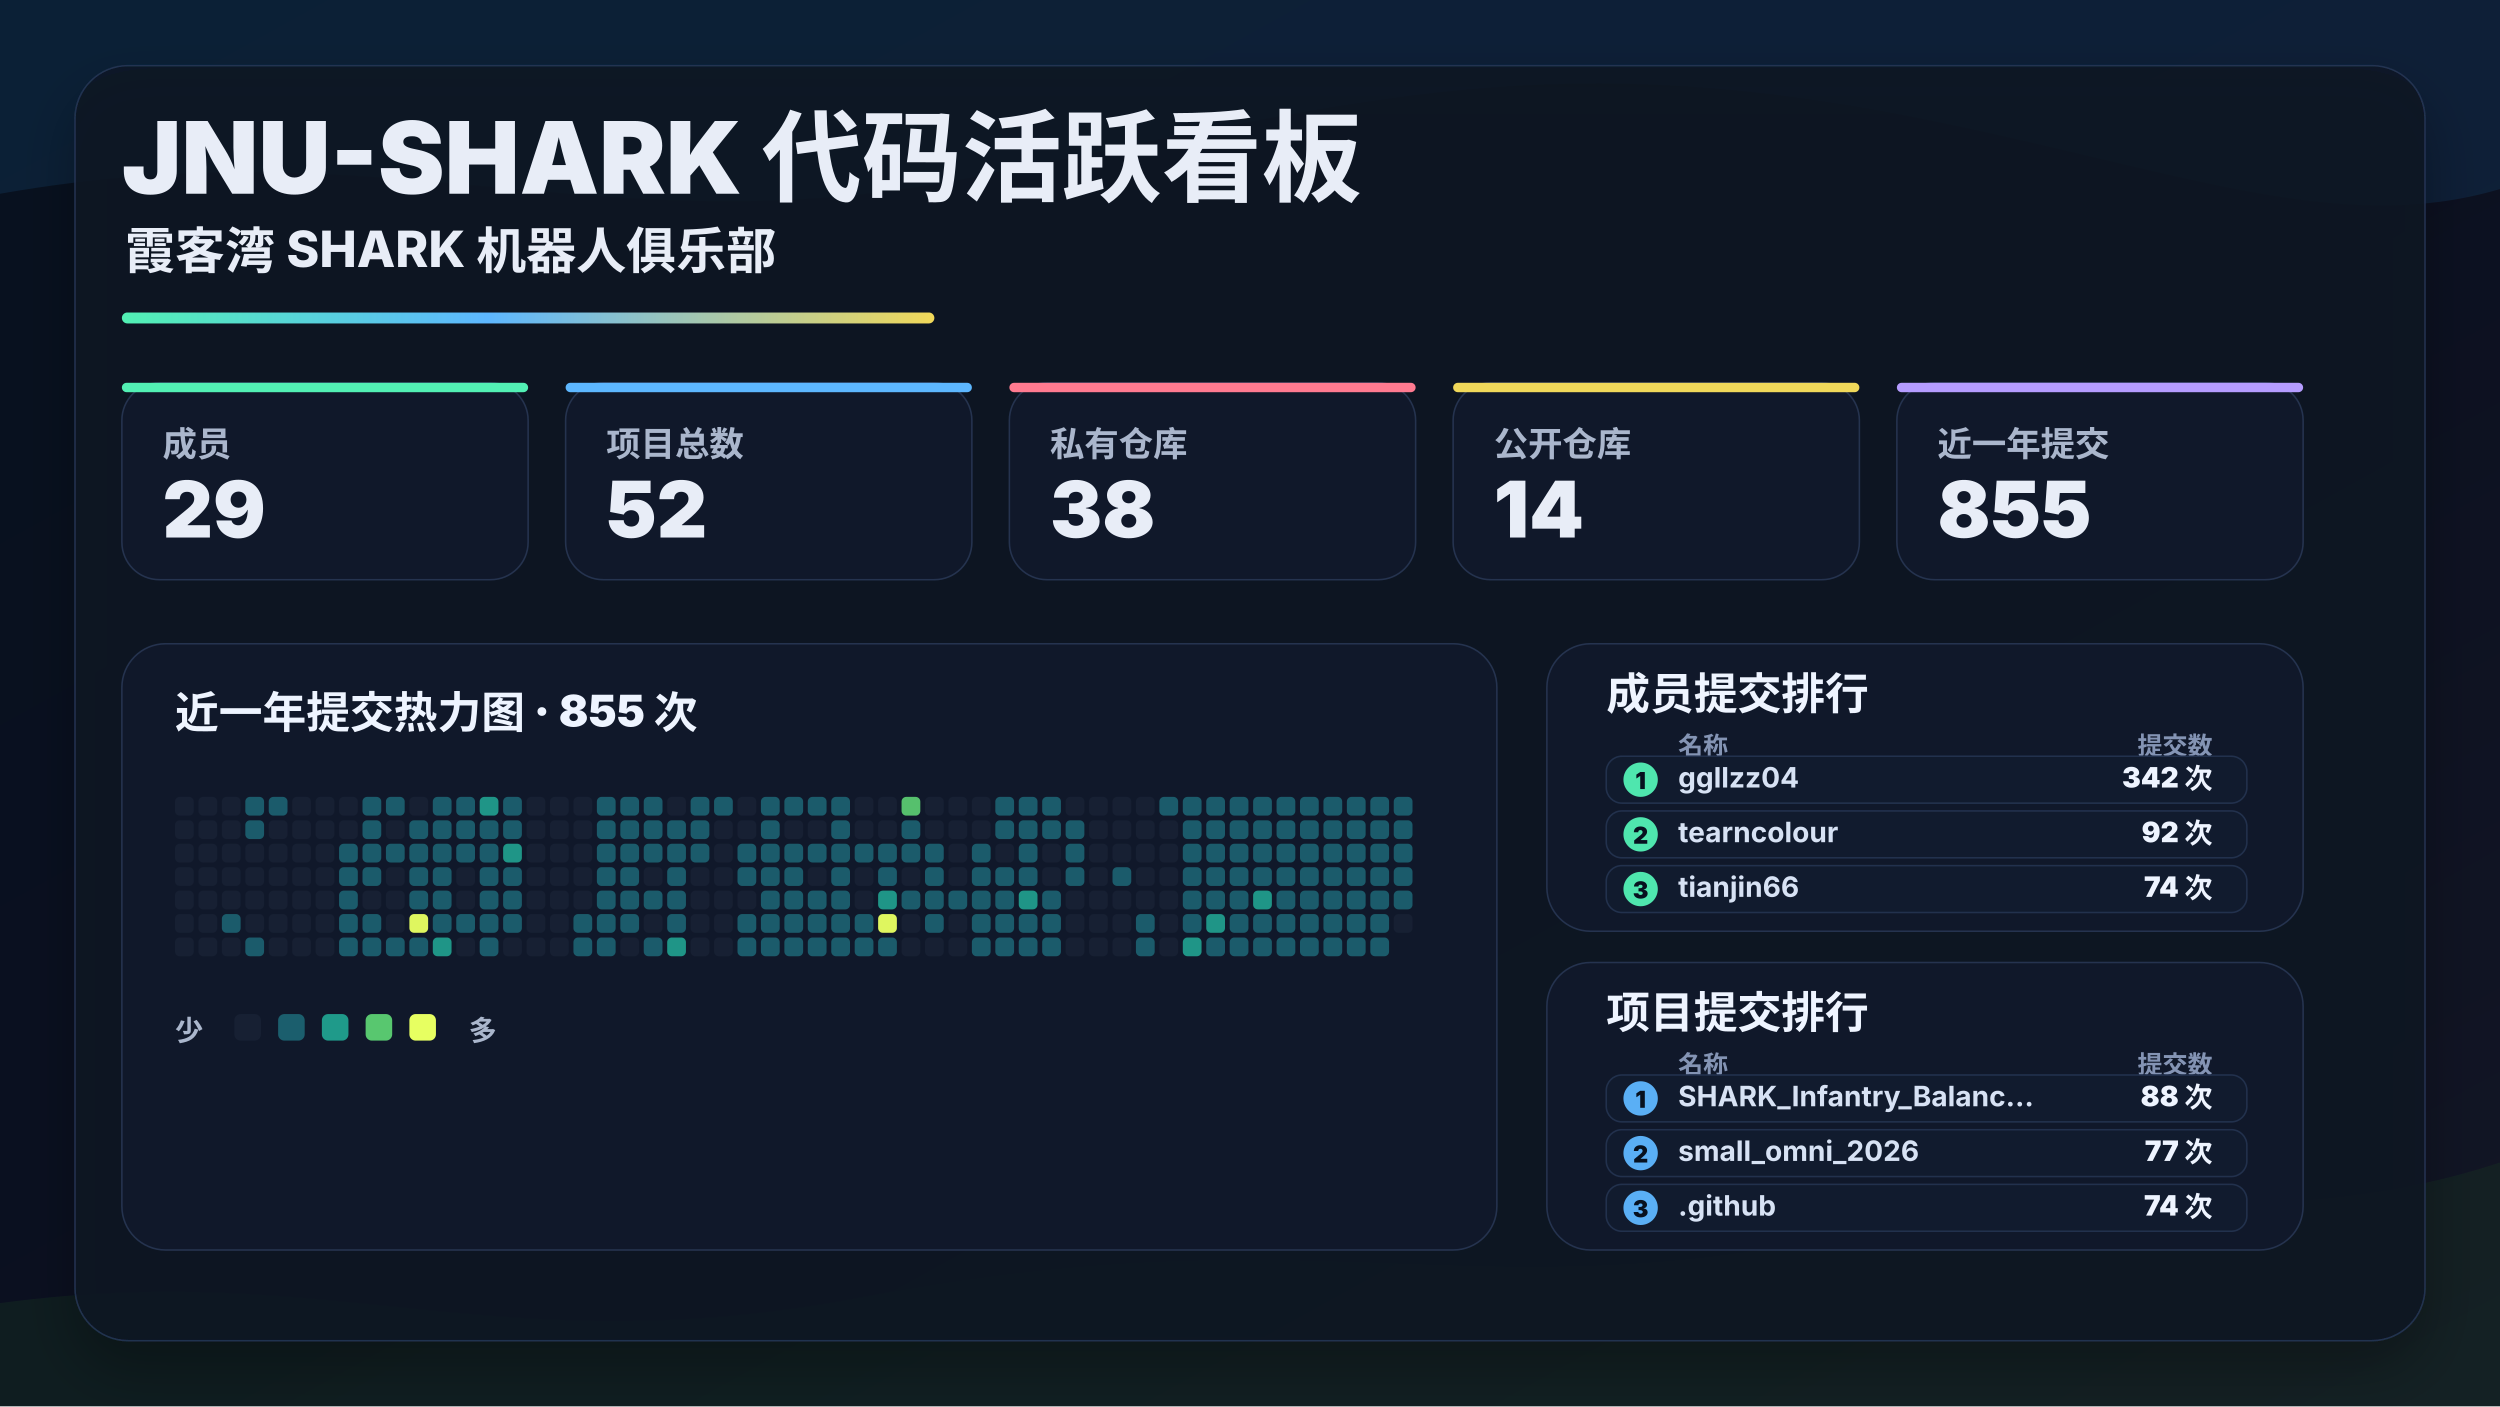
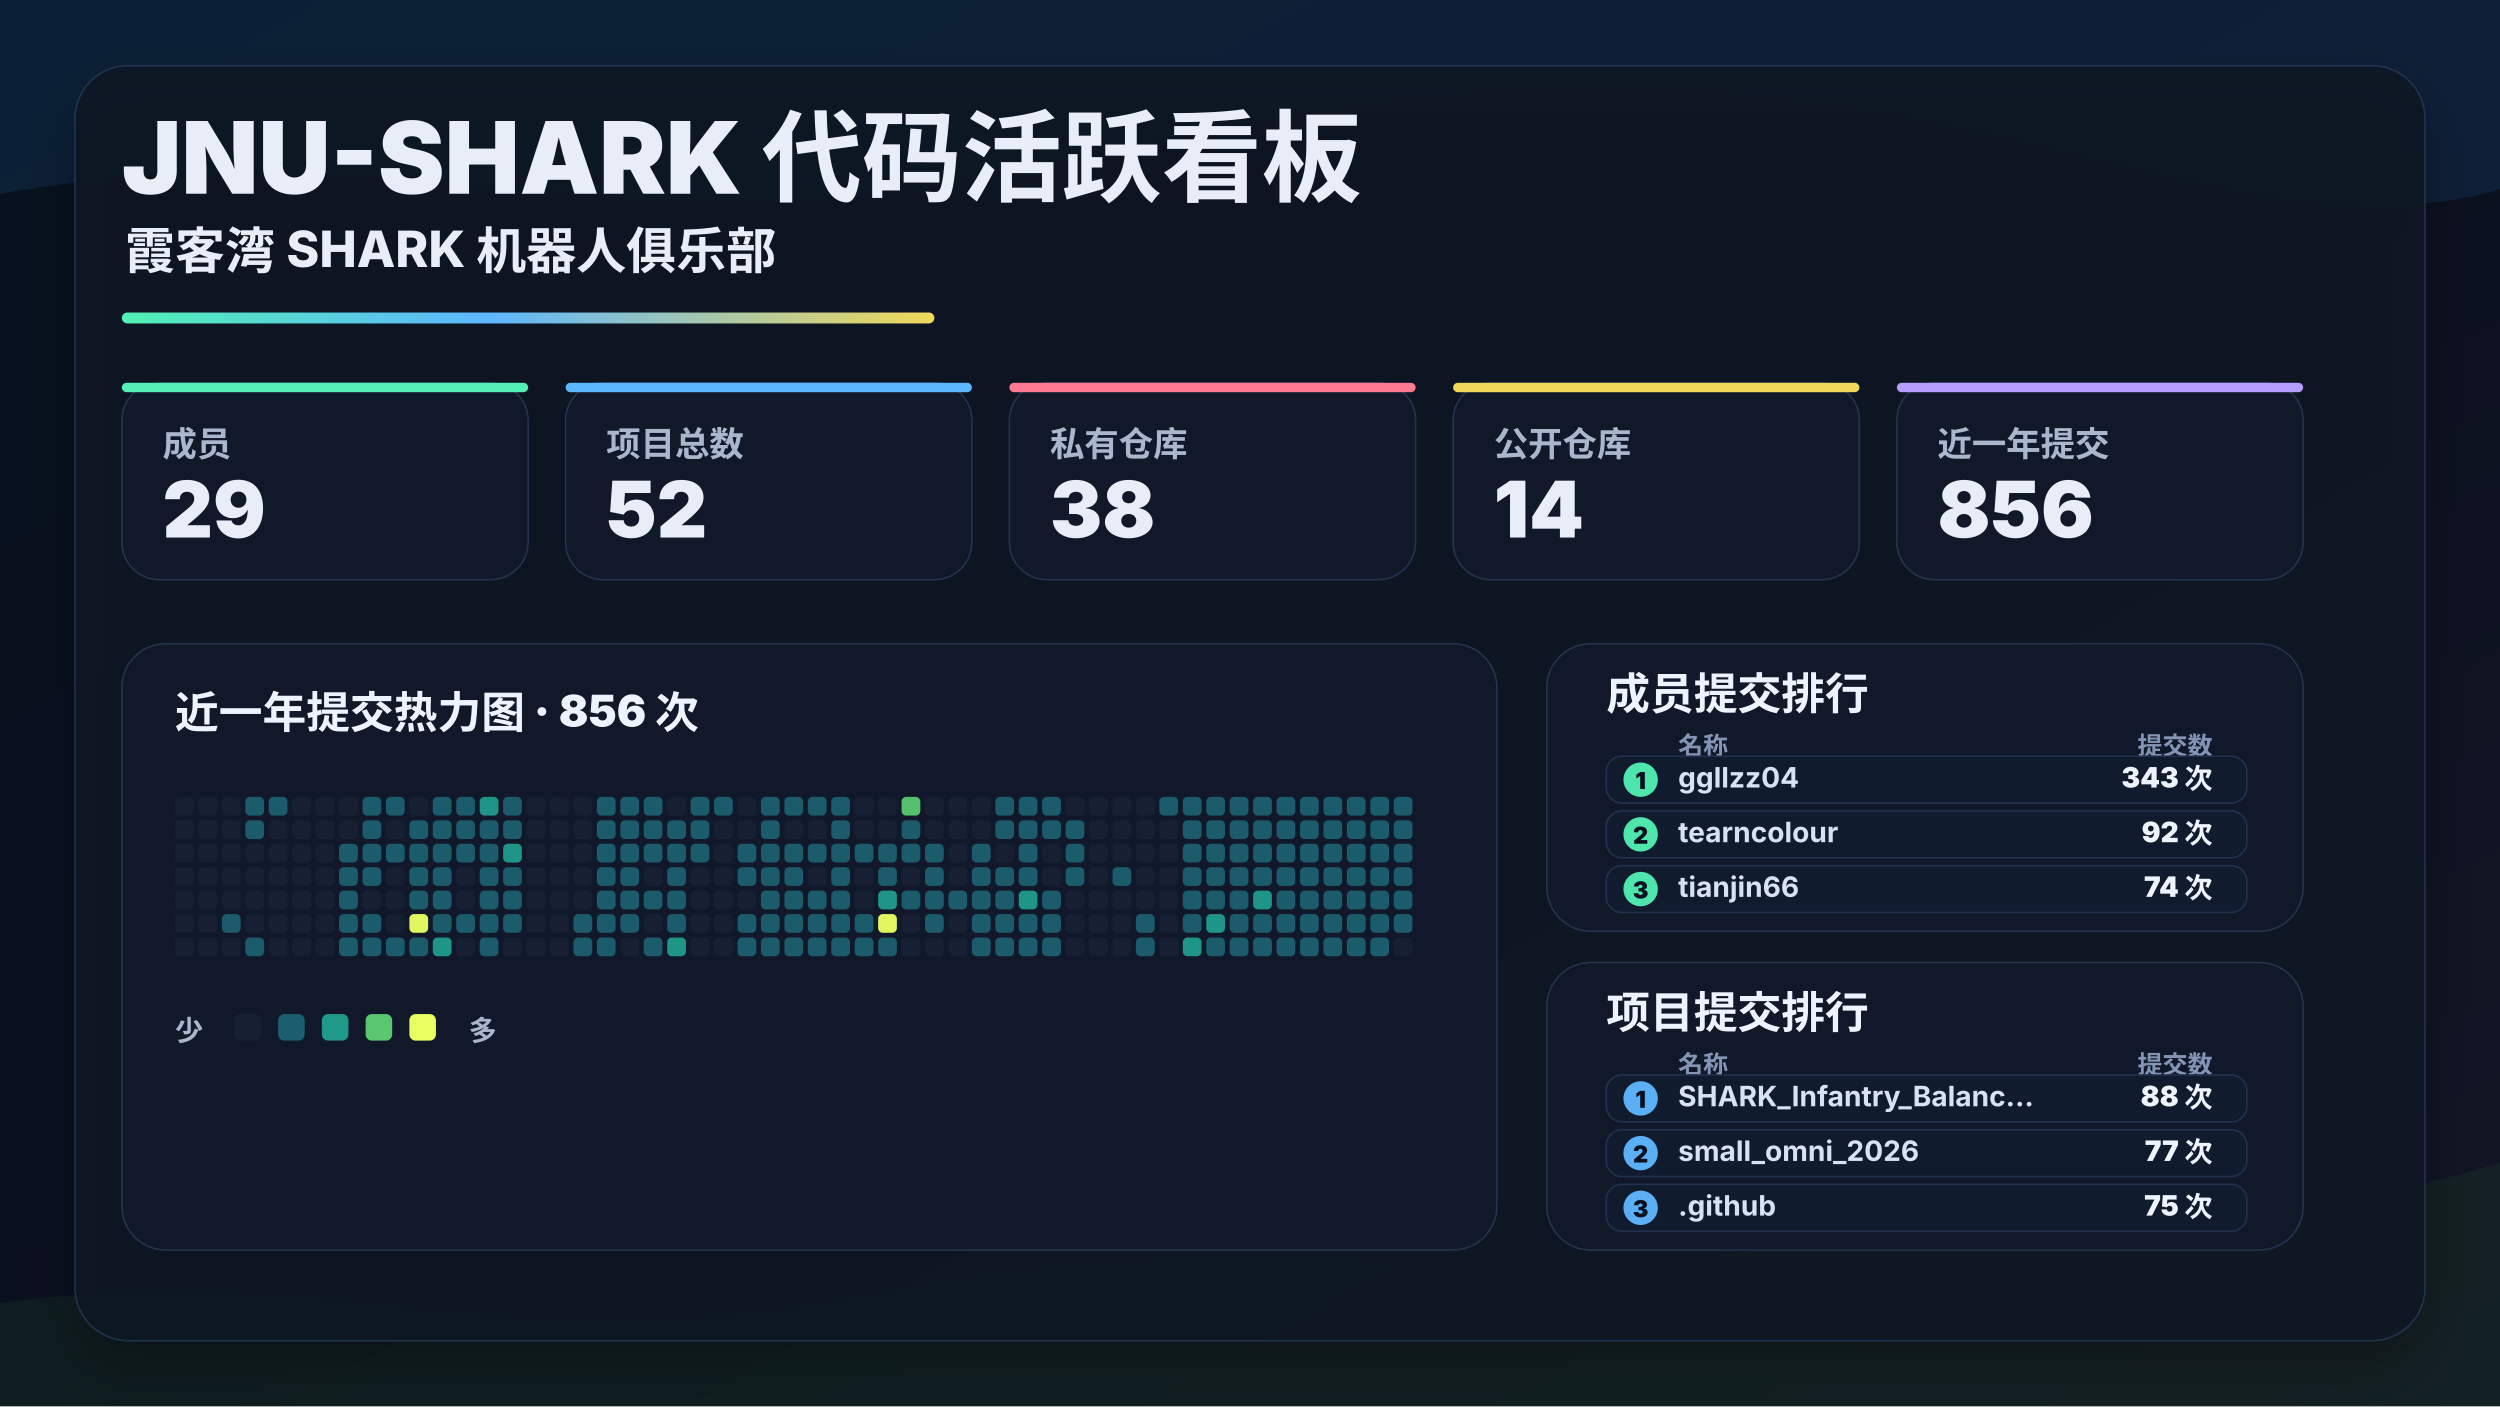
<svg xmlns="http://www.w3.org/2000/svg" width="1600" height="900" viewBox="0 0 1600 900" role="img" aria-labelledby="title desc">
  <defs>
    <linearGradient id="bg" x1="0" y1="0" x2="1" y2="1">
      <stop offset="0" stop-color="#07111f" />
      <stop offset="0.52" stop-color="#0b1020" />
      <stop offset="1" stop-color="#131625" />
    </linearGradient>
    <linearGradient id="hero" x1="0" y1="0" x2="1" y2="0">
      <stop offset="0" stop-color="#52f0b4" />
      <stop offset="0.45" stop-color="#5db7ff" />
      <stop offset="1" stop-color="#f0d85a" />
    </linearGradient>
    <filter id="softShadow" x="-10%" y="-10%" width="120%" height="120%">
      <feDropShadow dx="0" dy="18" stdDeviation="18" flood-color="#000000" flood-opacity="0.32" />
    </filter>
  </defs>
  <style>
    text { font-family: Inter, ui-sans-serif, system-ui, -apple-system, BlinkMacSystemFont, "Segoe UI", "PingFang SC", "Microsoft YaHei", sans-serif; fill: #e8edf7; }
    .title { font-size: 64px; font-weight: 900; letter-spacing: 0; }
    .subtitle { font-size: 32px; font-weight: 780; fill: #e8edf7; }
    .label { font-size: 22px; fill: #aab6cc; font-weight: 760; }
    .stat { font-size: 50px; font-weight: 900; }
    .section-title { font-size: 28px; font-weight: 860; fill: #eef4ff; }
    .table-head { font-size: 16px; fill: #8494b4; font-weight: 720; }
    .row-name { font-size: 18px; fill: #d7e2f4; font-weight: 720; }
    .row-value { font-size: 18px; fill: #eef4ff; font-weight: 860; }
    .rank { font-size: 15px; fill: #07111f; font-weight: 900; }
    .tiny { font-size: 18px; fill: #aab6cc; font-weight: 620; }
  </style>
  <rect width="1600" height="900" fill="url(#bg)" />
  <path d="M0 124 C250 80 385 160 620 114 C860 67 982 28 1220 74 C1392 108 1495 152 1600 121 L1600 0 L0 0 Z" fill="#12385c" opacity="0.38" />
  <path d="M0 834 C216 805 318 875 553 830 C835 776 935 837 1160 794 C1350 758 1464 789 1600 744 L1600 900 L0 900 Z" fill="#173622" opacity="0.36" />
  <g filter="url(#softShadow)">
    <rect x="48" y="42" width="1504" height="816" rx="34" fill="#0b1324" opacity="0.88" stroke="#263654" />
  </g>
  <text x="78" y="124" class="title">JNU-SHARK 代码活跃看板</text>
  <text x="80" y="172" class="subtitle">霞客湾 SHARK 机器人俱乐部</text>
  <rect x="78" y="200" width="520" height="7" rx="3.5" fill="url(#hero)" />
  <g>
    <rect x="78" y="245" width="260" height="126" rx="24" fill="#10182a" stroke="#25334f" />
    <rect x="78" y="245" width="260" height="6" rx="3" fill="#52f0b4" />
    <text x="104" y="292" class="label">成员</text>
    <text x="104" y="344" class="stat">29</text>
  </g>
  <g>
    <rect x="362" y="245" width="260" height="126" rx="24" fill="#10182a" stroke="#25334f" />
    <rect x="362" y="245" width="260" height="6" rx="3" fill="#5db7ff" />
    <text x="388" y="292" class="label">项目总数</text>
    <text x="388" y="344" class="stat">52</text>
  </g>
  <g>
    <rect x="646" y="245" width="260" height="126" rx="24" fill="#10182a" stroke="#25334f" />
    <rect x="646" y="245" width="260" height="6" rx="3" fill="#ff7a90" />
    <text x="672" y="292" class="label">私有仓库</text>
    <text x="672" y="344" class="stat">38</text>
  </g>
  <g>
    <rect x="930" y="245" width="260" height="126" rx="24" fill="#10182a" stroke="#25334f" />
    <rect x="930" y="245" width="260" height="6" rx="3" fill="#f0d85a" />
    <text x="956" y="292" class="label">公开仓库</text>
    <text x="956" y="344" class="stat">14</text>
  </g>
  <g>
    <rect x="1214" y="245" width="260" height="126" rx="24" fill="#10182a" stroke="#25334f" />
    <rect x="1214" y="245" width="260" height="6" rx="3" fill="#b59cff" />
    <text x="1240" y="292" class="label">近一年提交</text>
-     <text x="1240" y="344" class="stat">855</text>
+     <text x="1240" y="344" class="stat">856</text>
  </g>
  <rect x="78" y="412" width="880" height="388" rx="28" fill="#10182a" stroke="#25334f" />
-   <text x="112" y="466" class="section-title">近一年提交热力图 · 855 次</text>
+   <text x="112" y="466" class="section-title">近一年提交热力图 · 856 次</text>
  <rect x="112" y="510" width="12" height="12" rx="3" fill="#172033" opacity="0.96" />
  <rect x="112" y="525" width="12" height="12" rx="3" fill="#172033" opacity="0.96" />
  <rect x="112" y="540" width="12" height="12" rx="3" fill="#172033" opacity="0.96" />
  <rect x="112" y="555" width="12" height="12" rx="3" fill="#172033" opacity="0.96" />
  <rect x="112" y="570" width="12" height="12" rx="3" fill="#172033" opacity="0.96" />
  <rect x="112" y="585" width="12" height="12" rx="3" fill="#172033" opacity="0.96" />
  <rect x="112" y="600" width="12" height="12" rx="3" fill="#172033" opacity="0.96" />
  <rect x="127" y="510" width="12" height="12" rx="3" fill="#172033" opacity="0.96" />
  <rect x="127" y="525" width="12" height="12" rx="3" fill="#172033" opacity="0.96" />
  <rect x="127" y="540" width="12" height="12" rx="3" fill="#172033" opacity="0.96" />
  <rect x="127" y="555" width="12" height="12" rx="3" fill="#172033" opacity="0.96" />
  <rect x="127" y="570" width="12" height="12" rx="3" fill="#172033" opacity="0.96" />
  <rect x="127" y="585" width="12" height="12" rx="3" fill="#172033" opacity="0.96" />
  <rect x="127" y="600" width="12" height="12" rx="3" fill="#172033" opacity="0.96" />
  <rect x="142" y="510" width="12" height="12" rx="3" fill="#172033" opacity="0.96" />
  <rect x="142" y="525" width="12" height="12" rx="3" fill="#172033" opacity="0.96" />
  <rect x="142" y="540" width="12" height="12" rx="3" fill="#172033" opacity="0.96" />
  <rect x="142" y="555" width="12" height="12" rx="3" fill="#172033" opacity="0.96" />
  <rect x="142" y="570" width="12" height="12" rx="3" fill="#172033" opacity="0.96" />
  <rect x="142" y="585" width="12" height="12" rx="3" fill="#1b5e6d" opacity="0.96" />
  <rect x="142" y="600" width="12" height="12" rx="3" fill="#172033" opacity="0.96" />
  <rect x="157" y="510" width="12" height="12" rx="3" fill="#1b5e6d" opacity="0.96" />
  <rect x="157" y="525" width="12" height="12" rx="3" fill="#1b5e6d" opacity="0.96" />
  <rect x="157" y="540" width="12" height="12" rx="3" fill="#172033" opacity="0.96" />
  <rect x="157" y="555" width="12" height="12" rx="3" fill="#172033" opacity="0.96" />
  <rect x="157" y="570" width="12" height="12" rx="3" fill="#172033" opacity="0.96" />
  <rect x="157" y="585" width="12" height="12" rx="3" fill="#172033" opacity="0.96" />
  <rect x="157" y="600" width="12" height="12" rx="3" fill="#1b5e6d" opacity="0.96" />
  <rect x="172" y="510" width="12" height="12" rx="3" fill="#1b5e6d" opacity="0.96" />
  <rect x="172" y="525" width="12" height="12" rx="3" fill="#172033" opacity="0.96" />
  <rect x="172" y="540" width="12" height="12" rx="3" fill="#172033" opacity="0.96" />
  <rect x="172" y="555" width="12" height="12" rx="3" fill="#172033" opacity="0.96" />
  <rect x="172" y="570" width="12" height="12" rx="3" fill="#172033" opacity="0.96" />
  <rect x="172" y="585" width="12" height="12" rx="3" fill="#172033" opacity="0.96" />
  <rect x="172" y="600" width="12" height="12" rx="3" fill="#172033" opacity="0.96" />
  <rect x="187" y="510" width="12" height="12" rx="3" fill="#172033" opacity="0.96" />
  <rect x="187" y="525" width="12" height="12" rx="3" fill="#172033" opacity="0.96" />
  <rect x="187" y="540" width="12" height="12" rx="3" fill="#172033" opacity="0.96" />
  <rect x="187" y="555" width="12" height="12" rx="3" fill="#172033" opacity="0.96" />
  <rect x="187" y="570" width="12" height="12" rx="3" fill="#172033" opacity="0.96" />
  <rect x="187" y="585" width="12" height="12" rx="3" fill="#172033" opacity="0.96" />
  <rect x="187" y="600" width="12" height="12" rx="3" fill="#172033" opacity="0.96" />
  <rect x="202" y="510" width="12" height="12" rx="3" fill="#172033" opacity="0.96" />
  <rect x="202" y="525" width="12" height="12" rx="3" fill="#172033" opacity="0.96" />
  <rect x="202" y="540" width="12" height="12" rx="3" fill="#172033" opacity="0.96" />
  <rect x="202" y="555" width="12" height="12" rx="3" fill="#172033" opacity="0.96" />
  <rect x="202" y="570" width="12" height="12" rx="3" fill="#172033" opacity="0.96" />
  <rect x="202" y="585" width="12" height="12" rx="3" fill="#172033" opacity="0.96" />
  <rect x="202" y="600" width="12" height="12" rx="3" fill="#172033" opacity="0.96" />
  <rect x="217" y="510" width="12" height="12" rx="3" fill="#172033" opacity="0.96" />
  <rect x="217" y="525" width="12" height="12" rx="3" fill="#172033" opacity="0.96" />
  <rect x="217" y="540" width="12" height="12" rx="3" fill="#1b5e6d" opacity="0.96" />
  <rect x="217" y="555" width="12" height="12" rx="3" fill="#1b5e6d" opacity="0.96" />
  <rect x="217" y="570" width="12" height="12" rx="3" fill="#1b5e6d" opacity="0.96" />
  <rect x="217" y="585" width="12" height="12" rx="3" fill="#1b5e6d" opacity="0.96" />
  <rect x="217" y="600" width="12" height="12" rx="3" fill="#1b5e6d" opacity="0.96" />
  <rect x="232" y="510" width="12" height="12" rx="3" fill="#1b5e6d" opacity="0.96" />
  <rect x="232" y="525" width="12" height="12" rx="3" fill="#1b5e6d" opacity="0.96" />
  <rect x="232" y="540" width="12" height="12" rx="3" fill="#1b5e6d" opacity="0.96" />
  <rect x="232" y="555" width="12" height="12" rx="3" fill="#1b5e6d" opacity="0.96" />
  <rect x="232" y="570" width="12" height="12" rx="3" fill="#172033" opacity="0.96" />
  <rect x="232" y="585" width="12" height="12" rx="3" fill="#1b5e6d" opacity="0.96" />
  <rect x="232" y="600" width="12" height="12" rx="3" fill="#1b5e6d" opacity="0.96" />
  <rect x="247" y="510" width="12" height="12" rx="3" fill="#1b5e6d" opacity="0.96" />
  <rect x="247" y="525" width="12" height="12" rx="3" fill="#172033" opacity="0.96" />
  <rect x="247" y="540" width="12" height="12" rx="3" fill="#1b5e6d" opacity="0.96" />
  <rect x="247" y="555" width="12" height="12" rx="3" fill="#172033" opacity="0.96" />
  <rect x="247" y="570" width="12" height="12" rx="3" fill="#172033" opacity="0.96" />
  <rect x="247" y="585" width="12" height="12" rx="3" fill="#172033" opacity="0.96" />
  <rect x="247" y="600" width="12" height="12" rx="3" fill="#1b5e6d" opacity="0.96" />
  <rect x="262" y="510" width="12" height="12" rx="3" fill="#172033" opacity="0.96" />
  <rect x="262" y="525" width="12" height="12" rx="3" fill="#1b5e6d" opacity="0.96" />
  <rect x="262" y="540" width="12" height="12" rx="3" fill="#1b5e6d" opacity="0.96" />
  <rect x="262" y="555" width="12" height="12" rx="3" fill="#1b5e6d" opacity="0.96" />
  <rect x="262" y="570" width="12" height="12" rx="3" fill="#1b5e6d" opacity="0.96" />
  <rect x="262" y="585" width="12" height="12" rx="3" fill="#e7ff61" opacity="0.96" />
  <rect x="262" y="600" width="12" height="12" rx="3" fill="#1b5e6d" opacity="0.96" />
  <rect x="277" y="510" width="12" height="12" rx="3" fill="#1b5e6d" opacity="0.96" />
  <rect x="277" y="525" width="12" height="12" rx="3" fill="#1b5e6d" opacity="0.96" />
  <rect x="277" y="540" width="12" height="12" rx="3" fill="#1b5e6d" opacity="0.96" />
  <rect x="277" y="555" width="12" height="12" rx="3" fill="#1b5e6d" opacity="0.96" />
  <rect x="277" y="570" width="12" height="12" rx="3" fill="#1b5e6d" opacity="0.96" />
  <rect x="277" y="585" width="12" height="12" rx="3" fill="#1b5e6d" opacity="0.96" />
  <rect x="277" y="600" width="12" height="12" rx="3" fill="#1f9a8a" opacity="0.96" />
  <rect x="292" y="510" width="12" height="12" rx="3" fill="#1b5e6d" opacity="0.96" />
  <rect x="292" y="525" width="12" height="12" rx="3" fill="#1b5e6d" opacity="0.96" />
  <rect x="292" y="540" width="12" height="12" rx="3" fill="#1b5e6d" opacity="0.96" />
  <rect x="292" y="555" width="12" height="12" rx="3" fill="#172033" opacity="0.96" />
  <rect x="292" y="570" width="12" height="12" rx="3" fill="#172033" opacity="0.96" />
  <rect x="292" y="585" width="12" height="12" rx="3" fill="#1b5e6d" opacity="0.96" />
  <rect x="292" y="600" width="12" height="12" rx="3" fill="#172033" opacity="0.96" />
  <rect x="307" y="510" width="12" height="12" rx="3" fill="#1f9a8a" opacity="0.96" />
  <rect x="307" y="525" width="12" height="12" rx="3" fill="#1b5e6d" opacity="0.96" />
  <rect x="307" y="540" width="12" height="12" rx="3" fill="#1b5e6d" opacity="0.96" />
  <rect x="307" y="555" width="12" height="12" rx="3" fill="#1b5e6d" opacity="0.96" />
  <rect x="307" y="570" width="12" height="12" rx="3" fill="#1b5e6d" opacity="0.96" />
  <rect x="307" y="585" width="12" height="12" rx="3" fill="#1b5e6d" opacity="0.96" />
  <rect x="307" y="600" width="12" height="12" rx="3" fill="#1b5e6d" opacity="0.96" />
  <rect x="322" y="510" width="12" height="12" rx="3" fill="#1b5e6d" opacity="0.96" />
  <rect x="322" y="525" width="12" height="12" rx="3" fill="#1b5e6d" opacity="0.96" />
  <rect x="322" y="540" width="12" height="12" rx="3" fill="#1f9a8a" opacity="0.96" />
  <rect x="322" y="555" width="12" height="12" rx="3" fill="#1b5e6d" opacity="0.96" />
  <rect x="322" y="570" width="12" height="12" rx="3" fill="#1b5e6d" opacity="0.96" />
  <rect x="322" y="585" width="12" height="12" rx="3" fill="#1b5e6d" opacity="0.96" />
  <rect x="322" y="600" width="12" height="12" rx="3" fill="#172033" opacity="0.96" />
  <rect x="337" y="510" width="12" height="12" rx="3" fill="#172033" opacity="0.96" />
  <rect x="337" y="525" width="12" height="12" rx="3" fill="#172033" opacity="0.96" />
  <rect x="337" y="540" width="12" height="12" rx="3" fill="#172033" opacity="0.96" />
  <rect x="337" y="555" width="12" height="12" rx="3" fill="#172033" opacity="0.96" />
  <rect x="337" y="570" width="12" height="12" rx="3" fill="#172033" opacity="0.96" />
  <rect x="337" y="585" width="12" height="12" rx="3" fill="#172033" opacity="0.96" />
  <rect x="337" y="600" width="12" height="12" rx="3" fill="#172033" opacity="0.96" />
  <rect x="352" y="510" width="12" height="12" rx="3" fill="#172033" opacity="0.96" />
  <rect x="352" y="525" width="12" height="12" rx="3" fill="#172033" opacity="0.96" />
  <rect x="352" y="540" width="12" height="12" rx="3" fill="#172033" opacity="0.96" />
  <rect x="352" y="555" width="12" height="12" rx="3" fill="#172033" opacity="0.96" />
  <rect x="352" y="570" width="12" height="12" rx="3" fill="#172033" opacity="0.96" />
  <rect x="352" y="585" width="12" height="12" rx="3" fill="#172033" opacity="0.96" />
  <rect x="352" y="600" width="12" height="12" rx="3" fill="#172033" opacity="0.96" />
  <rect x="367" y="510" width="12" height="12" rx="3" fill="#172033" opacity="0.96" />
  <rect x="367" y="525" width="12" height="12" rx="3" fill="#172033" opacity="0.96" />
  <rect x="367" y="540" width="12" height="12" rx="3" fill="#172033" opacity="0.96" />
  <rect x="367" y="555" width="12" height="12" rx="3" fill="#172033" opacity="0.96" />
  <rect x="367" y="570" width="12" height="12" rx="3" fill="#172033" opacity="0.96" />
  <rect x="367" y="585" width="12" height="12" rx="3" fill="#1b5e6d" opacity="0.96" />
  <rect x="367" y="600" width="12" height="12" rx="3" fill="#1b5e6d" opacity="0.96" />
  <rect x="382" y="510" width="12" height="12" rx="3" fill="#1b5e6d" opacity="0.96" />
  <rect x="382" y="525" width="12" height="12" rx="3" fill="#1b5e6d" opacity="0.96" />
  <rect x="382" y="540" width="12" height="12" rx="3" fill="#1b5e6d" opacity="0.96" />
  <rect x="382" y="555" width="12" height="12" rx="3" fill="#1b5e6d" opacity="0.96" />
  <rect x="382" y="570" width="12" height="12" rx="3" fill="#1b5e6d" opacity="0.96" />
  <rect x="382" y="585" width="12" height="12" rx="3" fill="#1b5e6d" opacity="0.96" />
  <rect x="382" y="600" width="12" height="12" rx="3" fill="#1b5e6d" opacity="0.96" />
  <rect x="397" y="510" width="12" height="12" rx="3" fill="#1b5e6d" opacity="0.96" />
  <rect x="397" y="525" width="12" height="12" rx="3" fill="#1b5e6d" opacity="0.96" />
  <rect x="397" y="540" width="12" height="12" rx="3" fill="#1b5e6d" opacity="0.96" />
  <rect x="397" y="555" width="12" height="12" rx="3" fill="#1b5e6d" opacity="0.96" />
  <rect x="397" y="570" width="12" height="12" rx="3" fill="#1b5e6d" opacity="0.96" />
  <rect x="397" y="585" width="12" height="12" rx="3" fill="#1b5e6d" opacity="0.96" />
  <rect x="397" y="600" width="12" height="12" rx="3" fill="#172033" opacity="0.96" />
  <rect x="412" y="510" width="12" height="12" rx="3" fill="#1b5e6d" opacity="0.96" />
  <rect x="412" y="525" width="12" height="12" rx="3" fill="#1b5e6d" opacity="0.96" />
  <rect x="412" y="540" width="12" height="12" rx="3" fill="#1b5e6d" opacity="0.96" />
  <rect x="412" y="555" width="12" height="12" rx="3" fill="#172033" opacity="0.96" />
  <rect x="412" y="570" width="12" height="12" rx="3" fill="#1b5e6d" opacity="0.96" />
  <rect x="412" y="585" width="12" height="12" rx="3" fill="#172033" opacity="0.96" />
  <rect x="412" y="600" width="12" height="12" rx="3" fill="#1b5e6d" opacity="0.96" />
  <rect x="427" y="510" width="12" height="12" rx="3" fill="#172033" opacity="0.96" />
  <rect x="427" y="525" width="12" height="12" rx="3" fill="#1b5e6d" opacity="0.96" />
  <rect x="427" y="540" width="12" height="12" rx="3" fill="#1b5e6d" opacity="0.96" />
  <rect x="427" y="555" width="12" height="12" rx="3" fill="#1b5e6d" opacity="0.96" />
  <rect x="427" y="570" width="12" height="12" rx="3" fill="#1b5e6d" opacity="0.96" />
  <rect x="427" y="585" width="12" height="12" rx="3" fill="#1b5e6d" opacity="0.96" />
  <rect x="427" y="600" width="12" height="12" rx="3" fill="#1f9a8a" opacity="0.96" />
  <rect x="442" y="510" width="12" height="12" rx="3" fill="#1b5e6d" opacity="0.96" />
  <rect x="442" y="525" width="12" height="12" rx="3" fill="#1b5e6d" opacity="0.96" />
  <rect x="442" y="540" width="12" height="12" rx="3" fill="#1b5e6d" opacity="0.96" />
  <rect x="442" y="555" width="12" height="12" rx="3" fill="#172033" opacity="0.96" />
  <rect x="442" y="570" width="12" height="12" rx="3" fill="#172033" opacity="0.96" />
  <rect x="442" y="585" width="12" height="12" rx="3" fill="#172033" opacity="0.96" />
  <rect x="442" y="600" width="12" height="12" rx="3" fill="#172033" opacity="0.96" />
  <rect x="457" y="510" width="12" height="12" rx="3" fill="#1b5e6d" opacity="0.96" />
  <rect x="457" y="525" width="12" height="12" rx="3" fill="#172033" opacity="0.96" />
  <rect x="457" y="540" width="12" height="12" rx="3" fill="#172033" opacity="0.96" />
  <rect x="457" y="555" width="12" height="12" rx="3" fill="#172033" opacity="0.96" />
  <rect x="457" y="570" width="12" height="12" rx="3" fill="#172033" opacity="0.96" />
  <rect x="457" y="585" width="12" height="12" rx="3" fill="#172033" opacity="0.96" />
  <rect x="457" y="600" width="12" height="12" rx="3" fill="#172033" opacity="0.96" />
  <rect x="472" y="510" width="12" height="12" rx="3" fill="#172033" opacity="0.96" />
  <rect x="472" y="525" width="12" height="12" rx="3" fill="#172033" opacity="0.96" />
  <rect x="472" y="540" width="12" height="12" rx="3" fill="#1b5e6d" opacity="0.96" />
  <rect x="472" y="555" width="12" height="12" rx="3" fill="#1b5e6d" opacity="0.96" />
  <rect x="472" y="570" width="12" height="12" rx="3" fill="#172033" opacity="0.96" />
  <rect x="472" y="585" width="12" height="12" rx="3" fill="#1b5e6d" opacity="0.96" />
  <rect x="472" y="600" width="12" height="12" rx="3" fill="#1b5e6d" opacity="0.96" />
  <rect x="487" y="510" width="12" height="12" rx="3" fill="#1b5e6d" opacity="0.96" />
  <rect x="487" y="525" width="12" height="12" rx="3" fill="#1b5e6d" opacity="0.96" />
  <rect x="487" y="540" width="12" height="12" rx="3" fill="#1b5e6d" opacity="0.96" />
  <rect x="487" y="555" width="12" height="12" rx="3" fill="#1b5e6d" opacity="0.96" />
  <rect x="487" y="570" width="12" height="12" rx="3" fill="#1b5e6d" opacity="0.96" />
  <rect x="487" y="585" width="12" height="12" rx="3" fill="#1b5e6d" opacity="0.96" />
  <rect x="487" y="600" width="12" height="12" rx="3" fill="#1b5e6d" opacity="0.96" />
  <rect x="502" y="510" width="12" height="12" rx="3" fill="#1b5e6d" opacity="0.96" />
  <rect x="502" y="525" width="12" height="12" rx="3" fill="#172033" opacity="0.96" />
  <rect x="502" y="540" width="12" height="12" rx="3" fill="#1b5e6d" opacity="0.96" />
  <rect x="502" y="555" width="12" height="12" rx="3" fill="#1b5e6d" opacity="0.96" />
  <rect x="502" y="570" width="12" height="12" rx="3" fill="#1b5e6d" opacity="0.96" />
  <rect x="502" y="585" width="12" height="12" rx="3" fill="#1b5e6d" opacity="0.96" />
  <rect x="502" y="600" width="12" height="12" rx="3" fill="#1b5e6d" opacity="0.96" />
  <rect x="517" y="510" width="12" height="12" rx="3" fill="#1b5e6d" opacity="0.96" />
  <rect x="517" y="525" width="12" height="12" rx="3" fill="#172033" opacity="0.96" />
  <rect x="517" y="540" width="12" height="12" rx="3" fill="#1b5e6d" opacity="0.96" />
  <rect x="517" y="555" width="12" height="12" rx="3" fill="#172033" opacity="0.96" />
  <rect x="517" y="570" width="12" height="12" rx="3" fill="#1b5e6d" opacity="0.96" />
  <rect x="517" y="585" width="12" height="12" rx="3" fill="#1b5e6d" opacity="0.96" />
  <rect x="517" y="600" width="12" height="12" rx="3" fill="#1b5e6d" opacity="0.96" />
  <rect x="532" y="510" width="12" height="12" rx="3" fill="#1b5e6d" opacity="0.96" />
  <rect x="532" y="525" width="12" height="12" rx="3" fill="#1b5e6d" opacity="0.96" />
  <rect x="532" y="540" width="12" height="12" rx="3" fill="#1b5e6d" opacity="0.96" />
  <rect x="532" y="555" width="12" height="12" rx="3" fill="#1b5e6d" opacity="0.96" />
  <rect x="532" y="570" width="12" height="12" rx="3" fill="#1b5e6d" opacity="0.96" />
  <rect x="532" y="585" width="12" height="12" rx="3" fill="#1b5e6d" opacity="0.96" />
  <rect x="532" y="600" width="12" height="12" rx="3" fill="#1b5e6d" opacity="0.96" />
  <rect x="547" y="510" width="12" height="12" rx="3" fill="#172033" opacity="0.96" />
  <rect x="547" y="525" width="12" height="12" rx="3" fill="#172033" opacity="0.96" />
  <rect x="547" y="540" width="12" height="12" rx="3" fill="#1b5e6d" opacity="0.96" />
  <rect x="547" y="555" width="12" height="12" rx="3" fill="#172033" opacity="0.96" />
  <rect x="547" y="570" width="12" height="12" rx="3" fill="#172033" opacity="0.96" />
  <rect x="547" y="585" width="12" height="12" rx="3" fill="#1b5e6d" opacity="0.96" />
  <rect x="547" y="600" width="12" height="12" rx="3" fill="#1b5e6d" opacity="0.96" />
  <rect x="562" y="510" width="12" height="12" rx="3" fill="#172033" opacity="0.96" />
  <rect x="562" y="525" width="12" height="12" rx="3" fill="#172033" opacity="0.96" />
  <rect x="562" y="540" width="12" height="12" rx="3" fill="#1b5e6d" opacity="0.96" />
  <rect x="562" y="555" width="12" height="12" rx="3" fill="#1b5e6d" opacity="0.96" />
  <rect x="562" y="570" width="12" height="12" rx="3" fill="#1f9a8a" opacity="0.96" />
  <rect x="562" y="585" width="12" height="12" rx="3" fill="#e7ff61" opacity="0.96" />
  <rect x="562" y="600" width="12" height="12" rx="3" fill="#1b5e6d" opacity="0.96" />
  <rect x="577" y="510" width="12" height="12" rx="3" fill="#58c76f" opacity="0.96" />
  <rect x="577" y="525" width="12" height="12" rx="3" fill="#1b5e6d" opacity="0.96" />
  <rect x="577" y="540" width="12" height="12" rx="3" fill="#1b5e6d" opacity="0.96" />
  <rect x="577" y="555" width="12" height="12" rx="3" fill="#172033" opacity="0.96" />
  <rect x="577" y="570" width="12" height="12" rx="3" fill="#1b5e6d" opacity="0.96" />
  <rect x="577" y="585" width="12" height="12" rx="3" fill="#172033" opacity="0.96" />
  <rect x="577" y="600" width="12" height="12" rx="3" fill="#172033" opacity="0.96" />
  <rect x="592" y="510" width="12" height="12" rx="3" fill="#172033" opacity="0.96" />
  <rect x="592" y="525" width="12" height="12" rx="3" fill="#172033" opacity="0.96" />
  <rect x="592" y="540" width="12" height="12" rx="3" fill="#1b5e6d" opacity="0.96" />
  <rect x="592" y="555" width="12" height="12" rx="3" fill="#1b5e6d" opacity="0.96" />
  <rect x="592" y="570" width="12" height="12" rx="3" fill="#1b5e6d" opacity="0.96" />
  <rect x="592" y="585" width="12" height="12" rx="3" fill="#1b5e6d" opacity="0.96" />
  <rect x="592" y="600" width="12" height="12" rx="3" fill="#172033" opacity="0.96" />
  <rect x="607" y="510" width="12" height="12" rx="3" fill="#172033" opacity="0.96" />
  <rect x="607" y="525" width="12" height="12" rx="3" fill="#172033" opacity="0.96" />
  <rect x="607" y="540" width="12" height="12" rx="3" fill="#172033" opacity="0.96" />
  <rect x="607" y="555" width="12" height="12" rx="3" fill="#172033" opacity="0.96" />
  <rect x="607" y="570" width="12" height="12" rx="3" fill="#1b5e6d" opacity="0.96" />
  <rect x="607" y="585" width="12" height="12" rx="3" fill="#172033" opacity="0.96" />
  <rect x="607" y="600" width="12" height="12" rx="3" fill="#172033" opacity="0.96" />
  <rect x="622" y="510" width="12" height="12" rx="3" fill="#172033" opacity="0.96" />
  <rect x="622" y="525" width="12" height="12" rx="3" fill="#172033" opacity="0.96" />
  <rect x="622" y="540" width="12" height="12" rx="3" fill="#1b5e6d" opacity="0.96" />
  <rect x="622" y="555" width="12" height="12" rx="3" fill="#1b5e6d" opacity="0.96" />
  <rect x="622" y="570" width="12" height="12" rx="3" fill="#1b5e6d" opacity="0.96" />
  <rect x="622" y="585" width="12" height="12" rx="3" fill="#1b5e6d" opacity="0.96" />
  <rect x="622" y="600" width="12" height="12" rx="3" fill="#1b5e6d" opacity="0.96" />
  <rect x="637" y="510" width="12" height="12" rx="3" fill="#1b5e6d" opacity="0.96" />
  <rect x="637" y="525" width="12" height="12" rx="3" fill="#1b5e6d" opacity="0.96" />
  <rect x="637" y="540" width="12" height="12" rx="3" fill="#172033" opacity="0.96" />
  <rect x="637" y="555" width="12" height="12" rx="3" fill="#1b5e6d" opacity="0.96" />
  <rect x="637" y="570" width="12" height="12" rx="3" fill="#1b5e6d" opacity="0.96" />
  <rect x="637" y="585" width="12" height="12" rx="3" fill="#1b5e6d" opacity="0.96" />
  <rect x="637" y="600" width="12" height="12" rx="3" fill="#1b5e6d" opacity="0.96" />
  <rect x="652" y="510" width="12" height="12" rx="3" fill="#1b5e6d" opacity="0.96" />
  <rect x="652" y="525" width="12" height="12" rx="3" fill="#1b5e6d" opacity="0.96" />
  <rect x="652" y="540" width="12" height="12" rx="3" fill="#1b5e6d" opacity="0.96" />
  <rect x="652" y="555" width="12" height="12" rx="3" fill="#1b5e6d" opacity="0.96" />
  <rect x="652" y="570" width="12" height="12" rx="3" fill="#1f9a8a" opacity="0.96" />
  <rect x="652" y="585" width="12" height="12" rx="3" fill="#1b5e6d" opacity="0.96" />
  <rect x="652" y="600" width="12" height="12" rx="3" fill="#1b5e6d" opacity="0.96" />
  <rect x="667" y="510" width="12" height="12" rx="3" fill="#1b5e6d" opacity="0.96" />
  <rect x="667" y="525" width="12" height="12" rx="3" fill="#1b5e6d" opacity="0.96" />
  <rect x="667" y="540" width="12" height="12" rx="3" fill="#172033" opacity="0.96" />
  <rect x="667" y="555" width="12" height="12" rx="3" fill="#172033" opacity="0.96" />
  <rect x="667" y="570" width="12" height="12" rx="3" fill="#1b5e6d" opacity="0.96" />
  <rect x="667" y="585" width="12" height="12" rx="3" fill="#1b5e6d" opacity="0.96" />
  <rect x="667" y="600" width="12" height="12" rx="3" fill="#1b5e6d" opacity="0.96" />
  <rect x="682" y="510" width="12" height="12" rx="3" fill="#172033" opacity="0.96" />
  <rect x="682" y="525" width="12" height="12" rx="3" fill="#1b5e6d" opacity="0.96" />
  <rect x="682" y="540" width="12" height="12" rx="3" fill="#1b5e6d" opacity="0.96" />
  <rect x="682" y="555" width="12" height="12" rx="3" fill="#1b5e6d" opacity="0.96" />
  <rect x="682" y="570" width="12" height="12" rx="3" fill="#172033" opacity="0.96" />
  <rect x="682" y="585" width="12" height="12" rx="3" fill="#172033" opacity="0.96" />
  <rect x="682" y="600" width="12" height="12" rx="3" fill="#172033" opacity="0.96" />
  <rect x="697" y="510" width="12" height="12" rx="3" fill="#172033" opacity="0.96" />
  <rect x="697" y="525" width="12" height="12" rx="3" fill="#172033" opacity="0.96" />
  <rect x="697" y="540" width="12" height="12" rx="3" fill="#172033" opacity="0.96" />
  <rect x="697" y="555" width="12" height="12" rx="3" fill="#172033" opacity="0.96" />
  <rect x="697" y="570" width="12" height="12" rx="3" fill="#172033" opacity="0.96" />
  <rect x="697" y="585" width="12" height="12" rx="3" fill="#172033" opacity="0.96" />
  <rect x="697" y="600" width="12" height="12" rx="3" fill="#172033" opacity="0.96" />
  <rect x="712" y="510" width="12" height="12" rx="3" fill="#172033" opacity="0.96" />
  <rect x="712" y="525" width="12" height="12" rx="3" fill="#172033" opacity="0.96" />
  <rect x="712" y="540" width="12" height="12" rx="3" fill="#172033" opacity="0.96" />
  <rect x="712" y="555" width="12" height="12" rx="3" fill="#1b5e6d" opacity="0.96" />
  <rect x="712" y="570" width="12" height="12" rx="3" fill="#172033" opacity="0.96" />
  <rect x="712" y="585" width="12" height="12" rx="3" fill="#172033" opacity="0.96" />
  <rect x="712" y="600" width="12" height="12" rx="3" fill="#172033" opacity="0.96" />
  <rect x="727" y="510" width="12" height="12" rx="3" fill="#172033" opacity="0.96" />
  <rect x="727" y="525" width="12" height="12" rx="3" fill="#172033" opacity="0.96" />
  <rect x="727" y="540" width="12" height="12" rx="3" fill="#172033" opacity="0.96" />
  <rect x="727" y="555" width="12" height="12" rx="3" fill="#172033" opacity="0.96" />
  <rect x="727" y="570" width="12" height="12" rx="3" fill="#172033" opacity="0.96" />
  <rect x="727" y="585" width="12" height="12" rx="3" fill="#1b5e6d" opacity="0.96" />
  <rect x="727" y="600" width="12" height="12" rx="3" fill="#1b5e6d" opacity="0.96" />
  <rect x="742" y="510" width="12" height="12" rx="3" fill="#1b5e6d" opacity="0.96" />
  <rect x="742" y="525" width="12" height="12" rx="3" fill="#172033" opacity="0.96" />
  <rect x="742" y="540" width="12" height="12" rx="3" fill="#172033" opacity="0.96" />
  <rect x="742" y="555" width="12" height="12" rx="3" fill="#172033" opacity="0.96" />
  <rect x="742" y="570" width="12" height="12" rx="3" fill="#172033" opacity="0.96" />
  <rect x="742" y="585" width="12" height="12" rx="3" fill="#172033" opacity="0.96" />
  <rect x="742" y="600" width="12" height="12" rx="3" fill="#172033" opacity="0.96" />
  <rect x="757" y="510" width="12" height="12" rx="3" fill="#1b5e6d" opacity="0.96" />
  <rect x="757" y="525" width="12" height="12" rx="3" fill="#1b5e6d" opacity="0.96" />
  <rect x="757" y="540" width="12" height="12" rx="3" fill="#1b5e6d" opacity="0.96" />
  <rect x="757" y="555" width="12" height="12" rx="3" fill="#1b5e6d" opacity="0.96" />
  <rect x="757" y="570" width="12" height="12" rx="3" fill="#1b5e6d" opacity="0.96" />
  <rect x="757" y="585" width="12" height="12" rx="3" fill="#1b5e6d" opacity="0.96" />
  <rect x="757" y="600" width="12" height="12" rx="3" fill="#1f9a8a" opacity="0.96" />
  <rect x="772" y="510" width="12" height="12" rx="3" fill="#1b5e6d" opacity="0.96" />
  <rect x="772" y="525" width="12" height="12" rx="3" fill="#1b5e6d" opacity="0.96" />
  <rect x="772" y="540" width="12" height="12" rx="3" fill="#1b5e6d" opacity="0.96" />
  <rect x="772" y="555" width="12" height="12" rx="3" fill="#1b5e6d" opacity="0.96" />
  <rect x="772" y="570" width="12" height="12" rx="3" fill="#1b5e6d" opacity="0.96" />
  <rect x="772" y="585" width="12" height="12" rx="3" fill="#1f9a8a" opacity="0.96" />
  <rect x="772" y="600" width="12" height="12" rx="3" fill="#1b5e6d" opacity="0.96" />
  <rect x="787" y="510" width="12" height="12" rx="3" fill="#1b5e6d" opacity="0.96" />
  <rect x="787" y="525" width="12" height="12" rx="3" fill="#1b5e6d" opacity="0.96" />
  <rect x="787" y="540" width="12" height="12" rx="3" fill="#1b5e6d" opacity="0.96" />
  <rect x="787" y="555" width="12" height="12" rx="3" fill="#1b5e6d" opacity="0.96" />
  <rect x="787" y="570" width="12" height="12" rx="3" fill="#1b5e6d" opacity="0.96" />
  <rect x="787" y="585" width="12" height="12" rx="3" fill="#1b5e6d" opacity="0.96" />
  <rect x="787" y="600" width="12" height="12" rx="3" fill="#1b5e6d" opacity="0.96" />
  <rect x="802" y="510" width="12" height="12" rx="3" fill="#1b5e6d" opacity="0.96" />
  <rect x="802" y="525" width="12" height="12" rx="3" fill="#1b5e6d" opacity="0.96" />
  <rect x="802" y="540" width="12" height="12" rx="3" fill="#1b5e6d" opacity="0.96" />
  <rect x="802" y="555" width="12" height="12" rx="3" fill="#1b5e6d" opacity="0.96" />
  <rect x="802" y="570" width="12" height="12" rx="3" fill="#1f9a8a" opacity="0.96" />
  <rect x="802" y="585" width="12" height="12" rx="3" fill="#1b5e6d" opacity="0.96" />
  <rect x="802" y="600" width="12" height="12" rx="3" fill="#1b5e6d" opacity="0.96" />
  <rect x="817" y="510" width="12" height="12" rx="3" fill="#1b5e6d" opacity="0.96" />
  <rect x="817" y="525" width="12" height="12" rx="3" fill="#1b5e6d" opacity="0.96" />
  <rect x="817" y="540" width="12" height="12" rx="3" fill="#1b5e6d" opacity="0.96" />
  <rect x="817" y="555" width="12" height="12" rx="3" fill="#1b5e6d" opacity="0.96" />
  <rect x="817" y="570" width="12" height="12" rx="3" fill="#1b5e6d" opacity="0.96" />
  <rect x="817" y="585" width="12" height="12" rx="3" fill="#1b5e6d" opacity="0.96" />
  <rect x="817" y="600" width="12" height="12" rx="3" fill="#1b5e6d" opacity="0.96" />
  <rect x="832" y="510" width="12" height="12" rx="3" fill="#1b5e6d" opacity="0.96" />
  <rect x="832" y="525" width="12" height="12" rx="3" fill="#1b5e6d" opacity="0.96" />
  <rect x="832" y="540" width="12" height="12" rx="3" fill="#1b5e6d" opacity="0.96" />
  <rect x="832" y="555" width="12" height="12" rx="3" fill="#1b5e6d" opacity="0.96" />
  <rect x="832" y="570" width="12" height="12" rx="3" fill="#1b5e6d" opacity="0.96" />
  <rect x="832" y="585" width="12" height="12" rx="3" fill="#1b5e6d" opacity="0.96" />
  <rect x="832" y="600" width="12" height="12" rx="3" fill="#1b5e6d" opacity="0.96" />
  <rect x="847" y="510" width="12" height="12" rx="3" fill="#1b5e6d" opacity="0.96" />
  <rect x="847" y="525" width="12" height="12" rx="3" fill="#1b5e6d" opacity="0.96" />
  <rect x="847" y="540" width="12" height="12" rx="3" fill="#1b5e6d" opacity="0.96" />
  <rect x="847" y="555" width="12" height="12" rx="3" fill="#1b5e6d" opacity="0.96" />
  <rect x="847" y="570" width="12" height="12" rx="3" fill="#1b5e6d" opacity="0.96" />
  <rect x="847" y="585" width="12" height="12" rx="3" fill="#1b5e6d" opacity="0.96" />
  <rect x="847" y="600" width="12" height="12" rx="3" fill="#1b5e6d" opacity="0.96" />
  <rect x="862" y="510" width="12" height="12" rx="3" fill="#1b5e6d" opacity="0.96" />
  <rect x="862" y="525" width="12" height="12" rx="3" fill="#1b5e6d" opacity="0.96" />
  <rect x="862" y="540" width="12" height="12" rx="3" fill="#1b5e6d" opacity="0.96" />
  <rect x="862" y="555" width="12" height="12" rx="3" fill="#1b5e6d" opacity="0.96" />
  <rect x="862" y="570" width="12" height="12" rx="3" fill="#1b5e6d" opacity="0.96" />
  <rect x="862" y="585" width="12" height="12" rx="3" fill="#1b5e6d" opacity="0.96" />
  <rect x="862" y="600" width="12" height="12" rx="3" fill="#1b5e6d" opacity="0.96" />
  <rect x="877" y="510" width="12" height="12" rx="3" fill="#1b5e6d" opacity="0.96" />
  <rect x="877" y="525" width="12" height="12" rx="3" fill="#1b5e6d" opacity="0.96" />
  <rect x="877" y="540" width="12" height="12" rx="3" fill="#1b5e6d" opacity="0.96" />
  <rect x="877" y="555" width="12" height="12" rx="3" fill="#1b5e6d" opacity="0.96" />
  <rect x="877" y="570" width="12" height="12" rx="3" fill="#1b5e6d" opacity="0.96" />
  <rect x="877" y="585" width="12" height="12" rx="3" fill="#1b5e6d" opacity="0.96" />
  <rect x="877" y="600" width="12" height="12" rx="3" fill="#1b5e6d" opacity="0.96" />
  <rect x="892" y="510" width="12" height="12" rx="3" fill="#1b5e6d" opacity="0.96" />
  <rect x="892" y="525" width="12" height="12" rx="3" fill="#1b5e6d" opacity="0.96" />
  <rect x="892" y="540" width="12" height="12" rx="3" fill="#1b5e6d" opacity="0.96" />
  <rect x="892" y="555" width="12" height="12" rx="3" fill="#1b5e6d" opacity="0.96" />
  <rect x="892" y="570" width="12" height="12" rx="3" fill="#1b5e6d" opacity="0.96" />
-   <rect x="892" y="585" width="12" height="12" rx="3" fill="#172033" opacity="0.96" />
+   <rect x="892" y="585" width="12" height="12" rx="3" fill="#1b5e6d" opacity="0.96" />
+   <rect x="892" y="600" width="12" height="12" rx="3" fill="#172033" opacity="0.96" />
  <text x="112" y="666" class="tiny">少</text>
  <rect x="150" y="649" width="17" height="17" rx="4" fill="#172033" />
  <rect x="178" y="649" width="17" height="17" rx="4" fill="#1b5e6d" />
  <rect x="206" y="649" width="17" height="17" rx="4" fill="#1f9a8a" />
  <rect x="234" y="649" width="17" height="17" rx="4" fill="#58c76f" />
  <rect x="262" y="649" width="17" height="17" rx="4" fill="#e7ff61" />
  <text x="300" y="666" class="tiny">多</text>
  <rect x="990" y="412" width="484" height="184" rx="28" fill="#10182a" stroke="#25334f" />
  <text x="1028" y="454" class="section-title">成员提交排行</text>
  <text x="1074" y="483" class="table-head">名称</text>
  <text x="1416" y="483" class="table-head" text-anchor="end">提交数</text>
  <g>
    <rect x="1028" y="484" width="410" height="30" rx="10" fill="#111b2e" stroke="#22314d" />
    <circle cx="1050" cy="499" r="11" fill="#52f0b4" opacity="0.95" />
    <text x="1050" y="505" class="rank" text-anchor="middle">1</text>
    <text x="1074" y="504" class="row-name">ggllzz04</text>
-     <text x="1416" y="504" class="row-value" text-anchor="end">342 次</text>
+     <text x="1416" y="504" class="row-value" text-anchor="end">343 次</text>
  </g>
  <g>
    <rect x="1028" y="519" width="410" height="30" rx="10" fill="#111b2e" stroke="#22314d" />
    <circle cx="1050" cy="534" r="11" fill="#52f0b4" opacity="0.95" />
    <text x="1050" y="540" class="rank" text-anchor="middle">2</text>
    <text x="1074" y="539" class="row-name">tearncolour</text>
    <text x="1416" y="539" class="row-value" text-anchor="end">92 次</text>
  </g>
  <g>
    <rect x="1028" y="554" width="410" height="30" rx="10" fill="#111b2e" stroke="#22314d" />
    <circle cx="1050" cy="569" r="11" fill="#52f0b4" opacity="0.95" />
    <text x="1050" y="575" class="rank" text-anchor="middle">3</text>
    <text x="1074" y="574" class="row-name">tianjin66</text>
    <text x="1416" y="574" class="row-value" text-anchor="end">74 次</text>
  </g>
  <rect x="990" y="616" width="484" height="184" rx="28" fill="#10182a" stroke="#25334f" />
  <text x="1028" y="658" class="section-title">项目提交排行</text>
  <text x="1074" y="687" class="table-head">名称</text>
  <text x="1416" y="687" class="table-head" text-anchor="end">提交数</text>
  <g>
    <rect x="1028" y="688" width="410" height="30" rx="10" fill="#111b2e" stroke="#22314d" />
    <circle cx="1050" cy="703" r="11" fill="#5db7ff" opacity="0.95" />
    <text x="1050" y="709" class="rank" text-anchor="middle">1</text>
    <text x="1074" y="708" class="row-name">SHARK_Infantry_Balanc...</text>
    <text x="1416" y="708" class="row-value" text-anchor="end">88 次</text>
  </g>
  <g>
    <rect x="1028" y="723" width="410" height="30" rx="10" fill="#111b2e" stroke="#22314d" />
    <circle cx="1050" cy="738" r="11" fill="#5db7ff" opacity="0.95" />
    <text x="1050" y="744" class="rank" text-anchor="middle">2</text>
    <text x="1074" y="743" class="row-name">small_omni_2026</text>
    <text x="1416" y="743" class="row-value" text-anchor="end">77 次</text>
  </g>
  <g>
    <rect x="1028" y="758" width="410" height="30" rx="10" fill="#111b2e" stroke="#22314d" />
    <circle cx="1050" cy="773" r="11" fill="#5db7ff" opacity="0.95" />
    <text x="1050" y="779" class="rank" text-anchor="middle">3</text>
    <text x="1074" y="778" class="row-name">.github</text>
-     <text x="1416" y="778" class="row-value" text-anchor="end">74 次</text>
+     <text x="1416" y="778" class="row-value" text-anchor="end">75 次</text>
  </g>
</svg>
